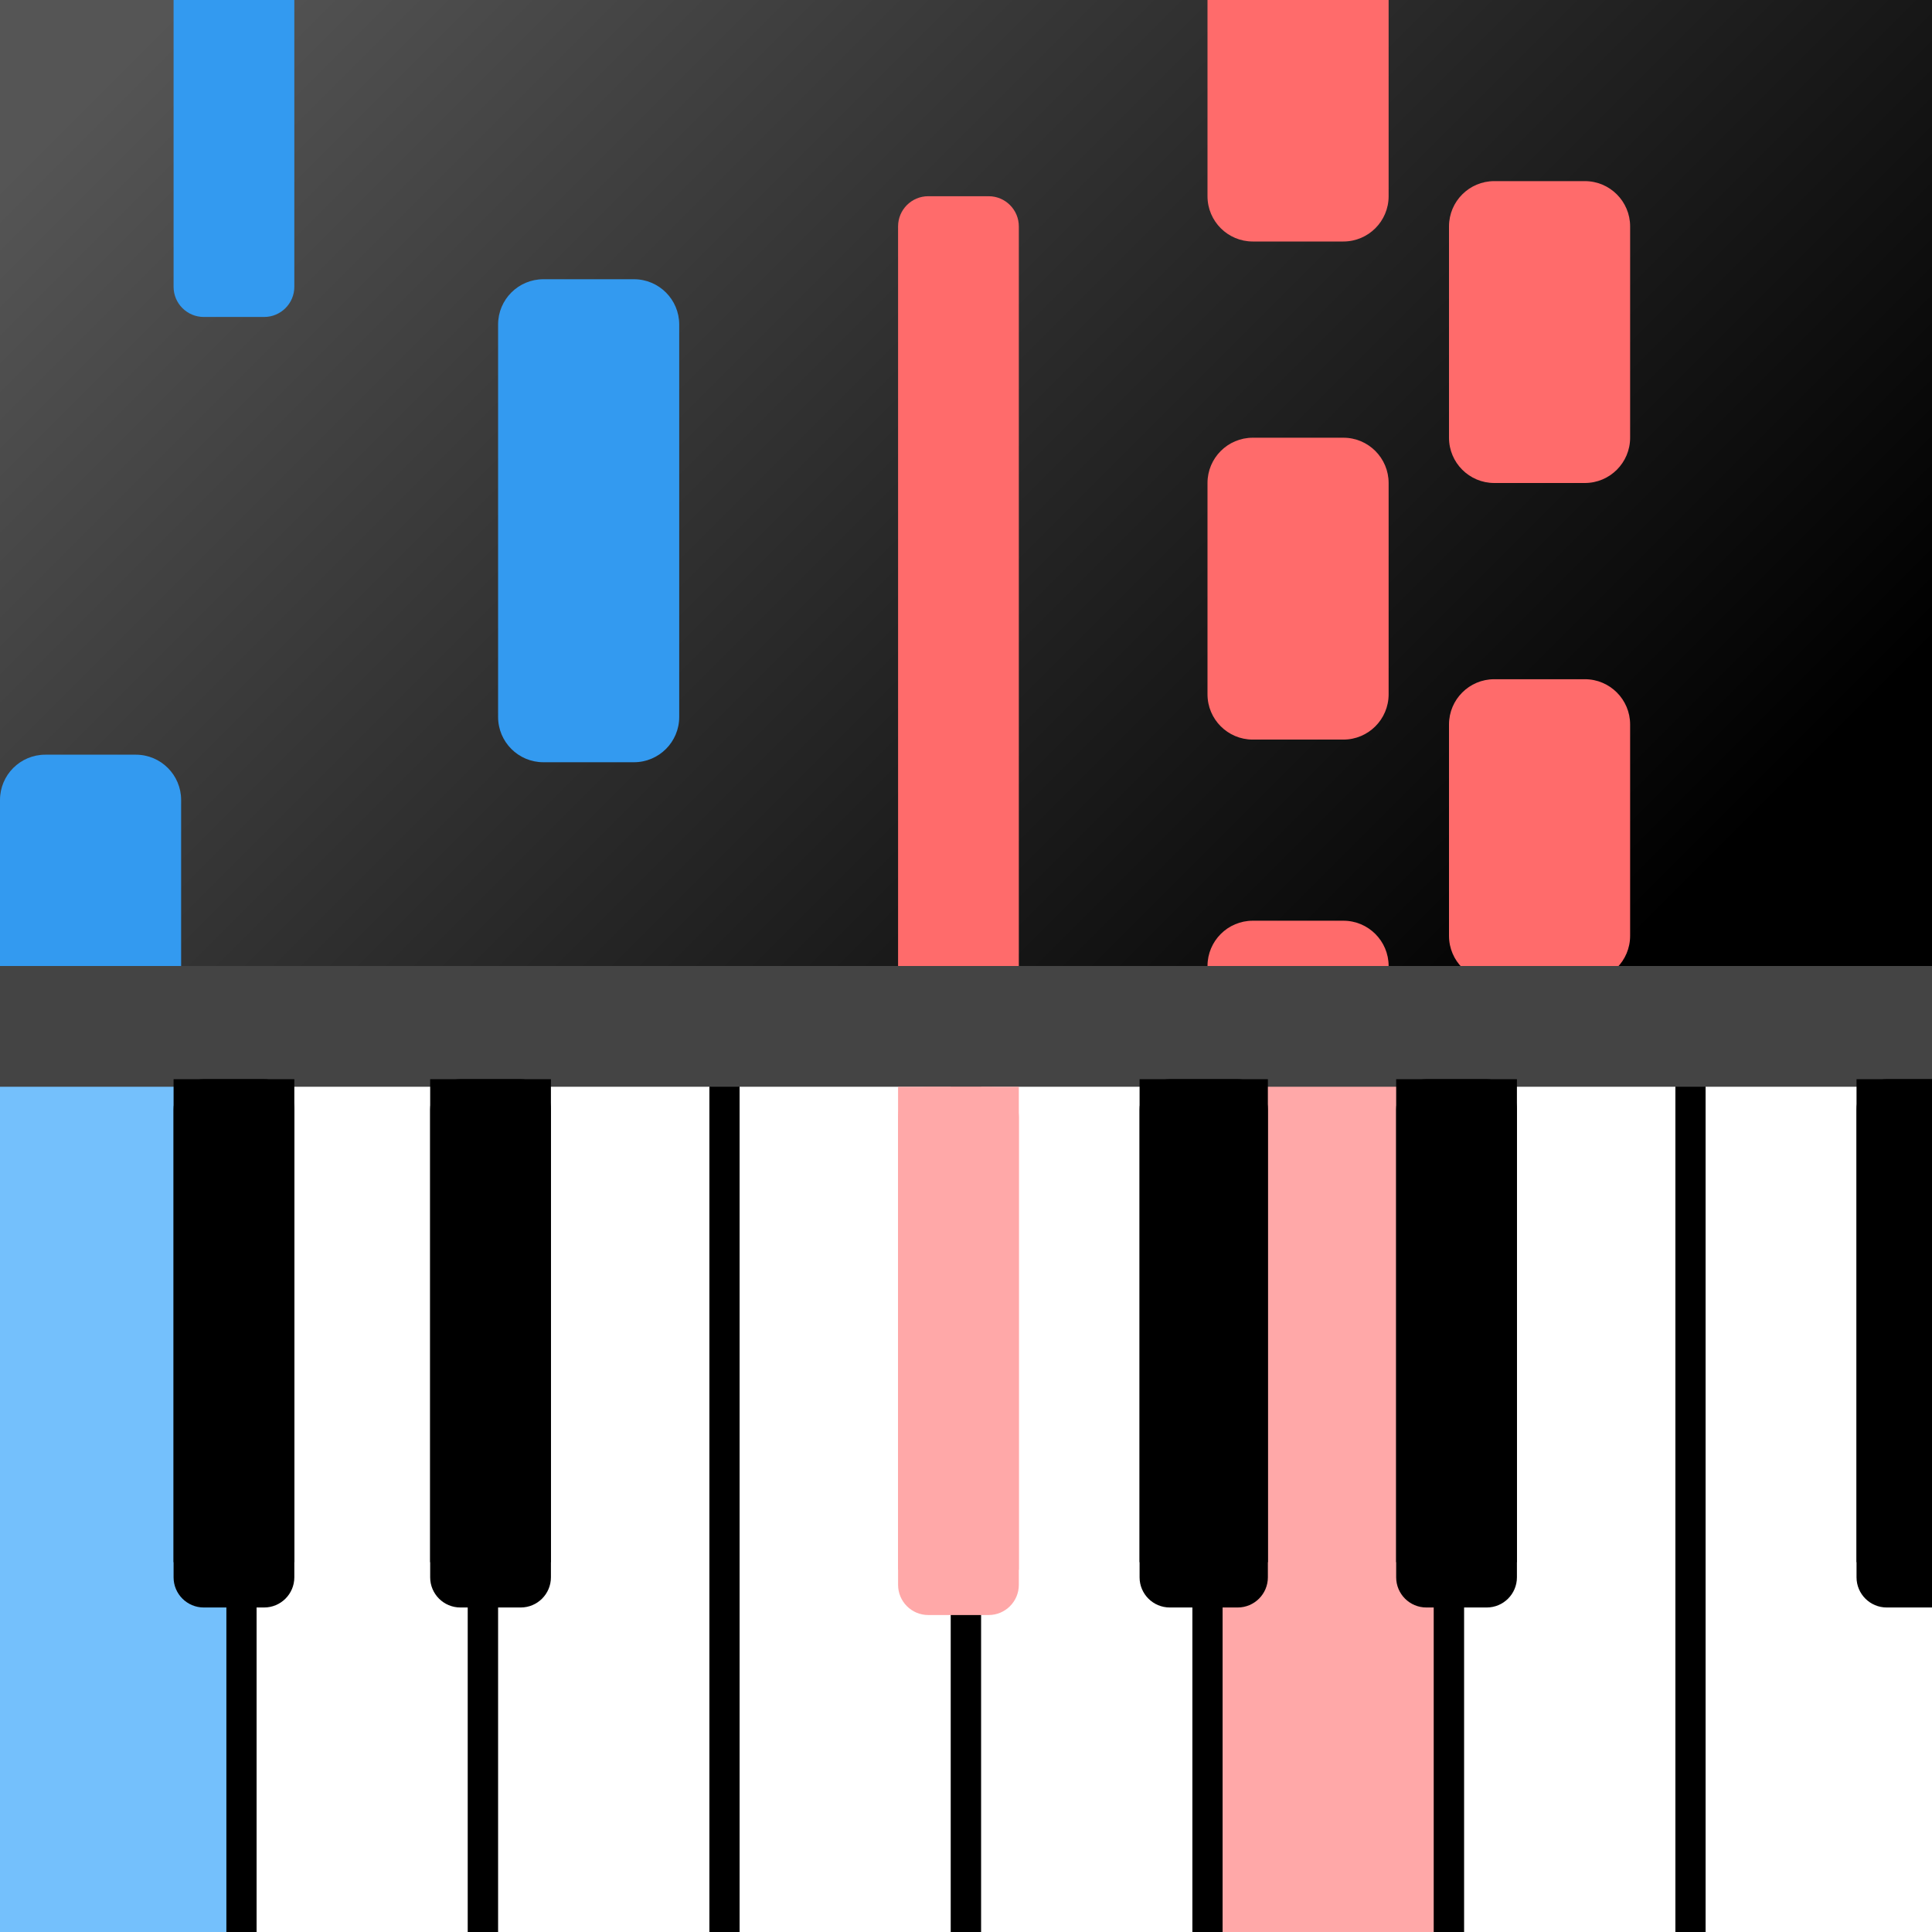
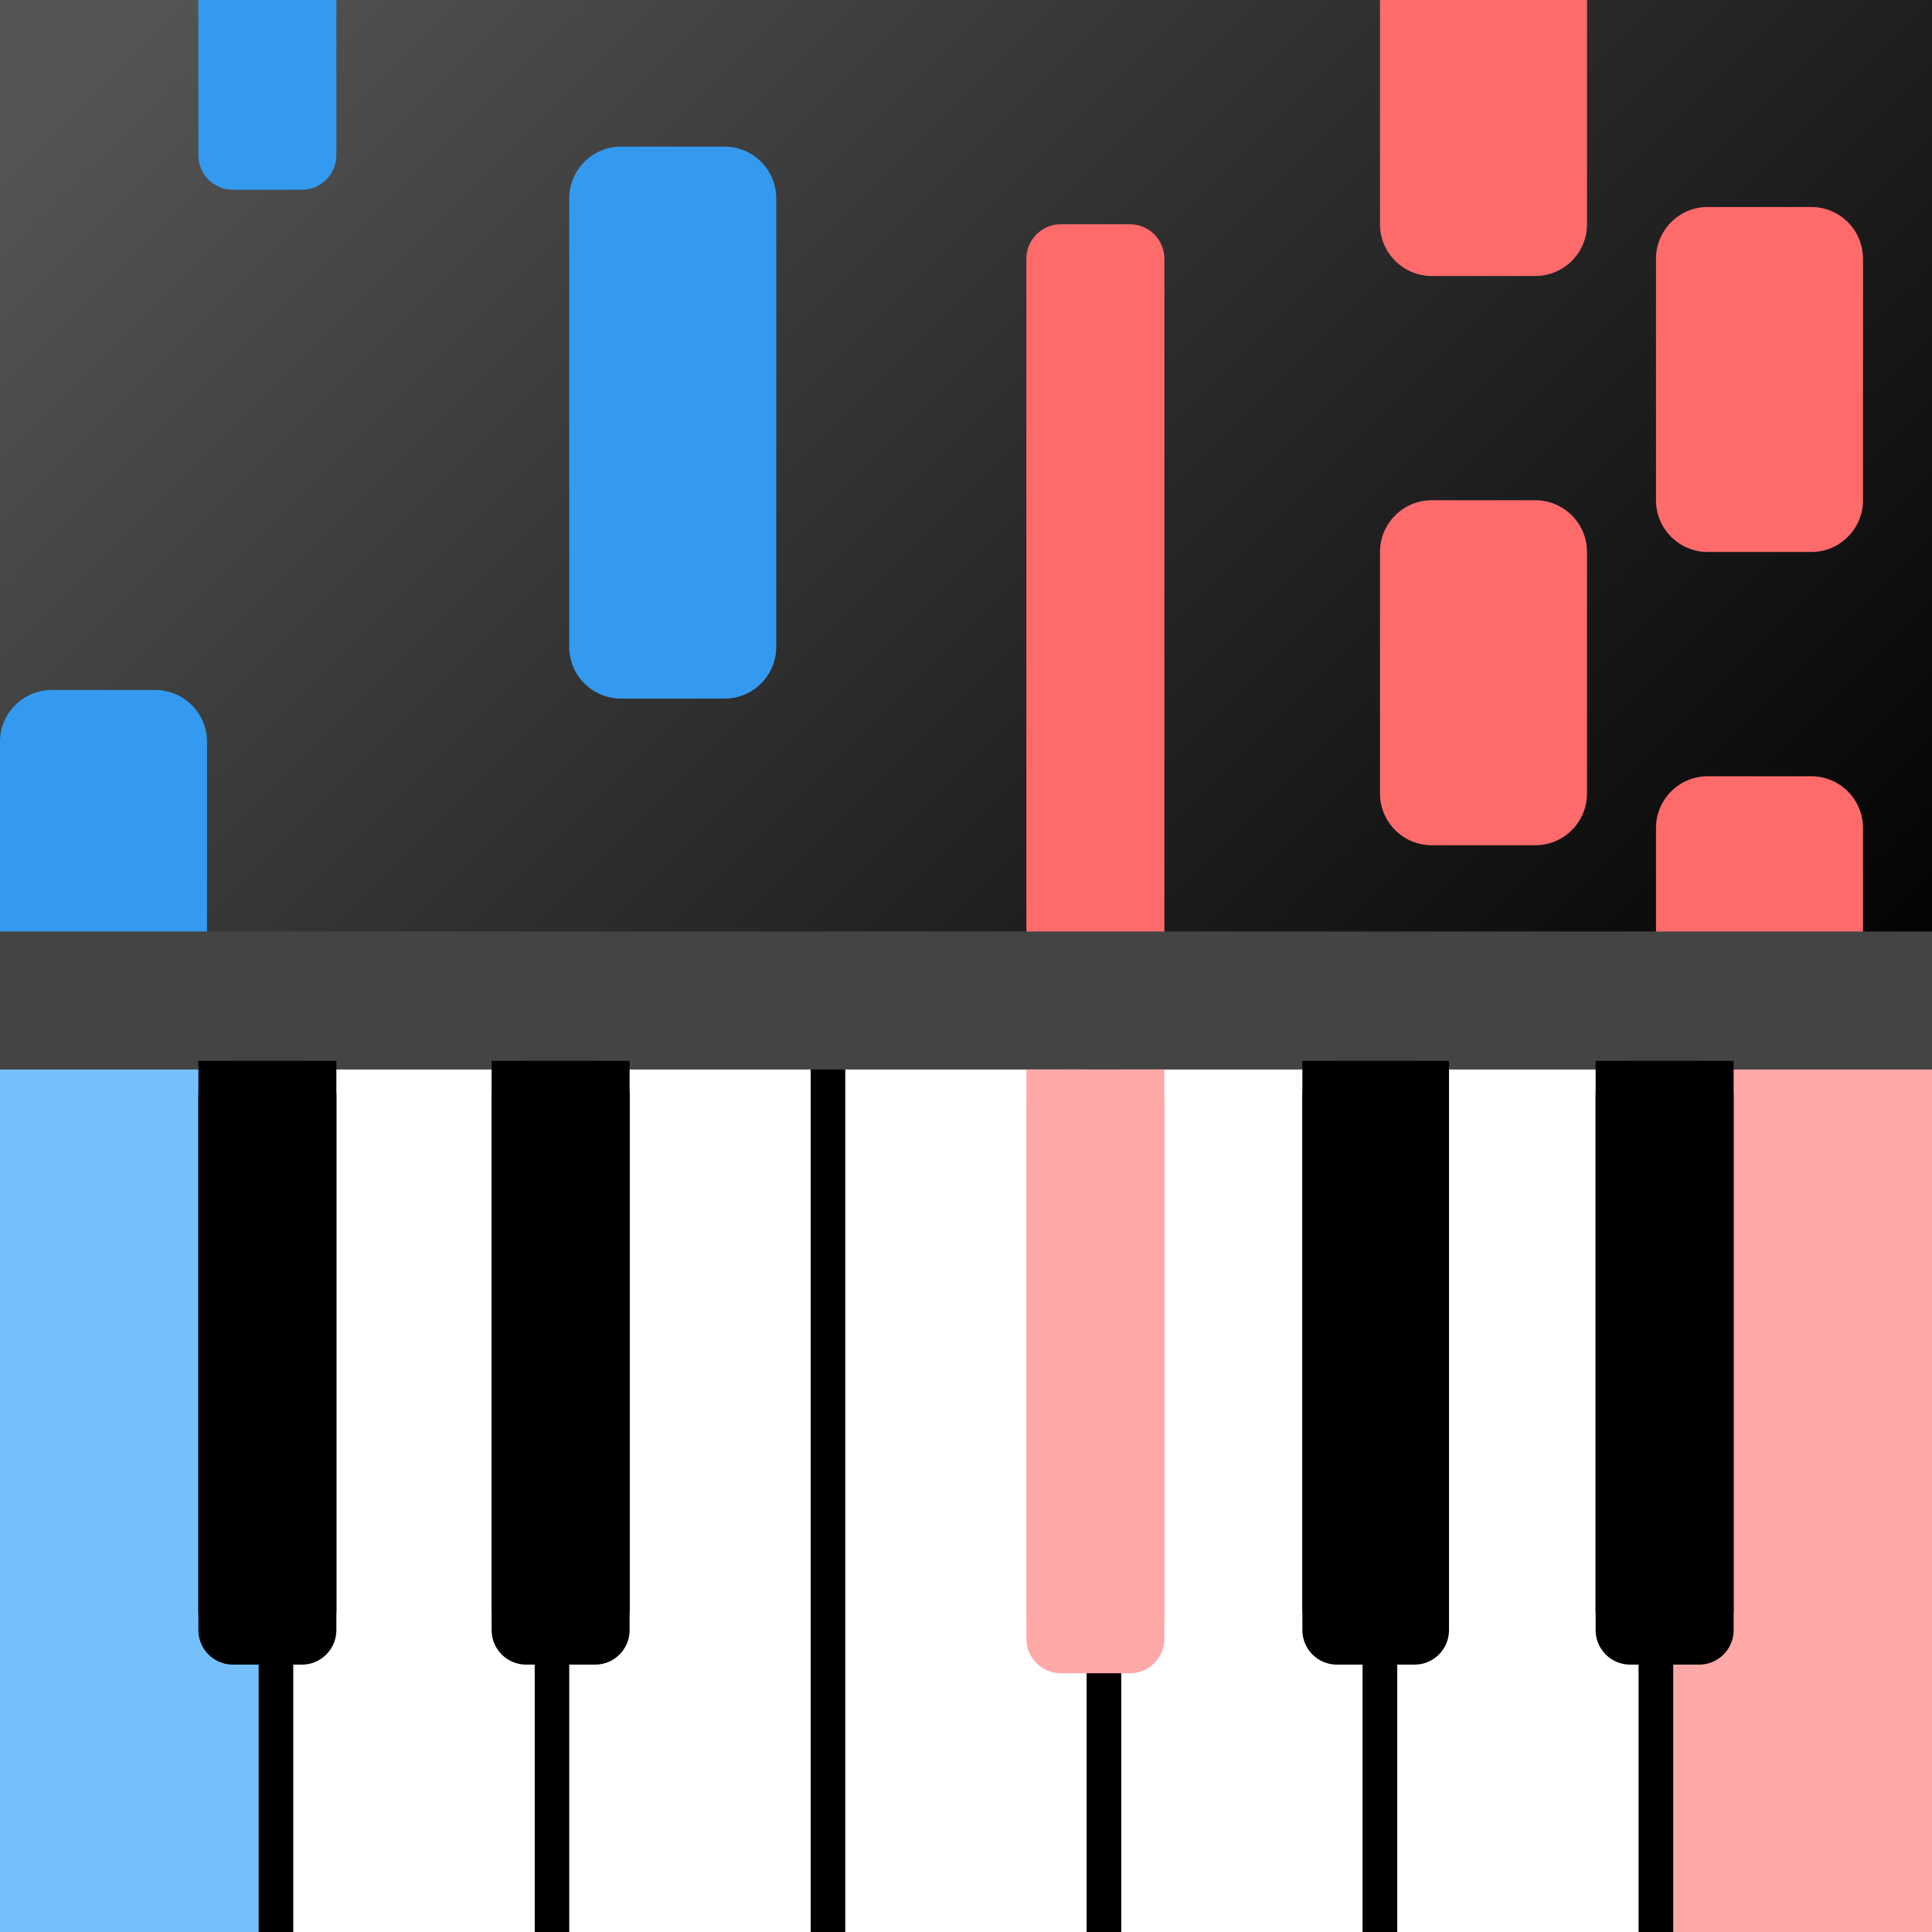
- <svg xmlns="http://www.w3.org/2000/svg" version="1.1" width="512" height="512" viewBox="0 0 256 256">
+ <svg xmlns="http://www.w3.org/2000/svg" version="1.1" width="1024" height="1024" viewBox="0 0 224 224">
  <defs>
    <linearGradient id="myGradient" gradientTransform="rotate(45)">
      <stop offset="5%" stop-color="#555" />
      <stop offset="95%" stop-color="black" />
    </linearGradient>
  </defs>
  <rect x="0" y="0" width="256" height="256" fill="url('#myGradient')" />
-   <rect x="23" y="-8" width="16" height="50" fill="#339af0" rx="4" />
-   <rect x="66" y="37" width="24" height="64" fill="#339af0" rx="6" />
-   <rect x="0" y="100" width="24" height="128" fill="#339af0" rx="6" />
+   <rect x="23" y="-28" width="16" height="50" fill="#339af0" rx="4" />
+   <rect x="66" y="17" width="24" height="64" fill="#339af0" rx="6" />
+   <rect x="0" y="80" width="24" height="128" fill="#339af0" rx="6" />
  <rect x="160" y="-8" width="24" height="40" fill="#ff6b6b" rx="6" />
  <rect x="192" y="24" width="24" height="40" fill="#ff6b6b" rx="6" />
  <rect x="160" y="58" width="24" height="40" fill="#ff6b6b" rx="6" />
  <rect x="192" y="90" width="24" height="40" fill="#ff6b6b" rx="6" />
  <rect x="160" y="122" width="24" height="40" fill="#ff6b6b" rx="6" />
  <rect x="119" y="26" width="16" height="138" fill="#ff6b6b" rx="4" />
-   <rect x="-2" y="140" width="34" height="128" fill="#74c0fc" stroke-width="4" stroke="black" />
-   <rect x="32" y="140" width="32" height="128" fill="white" stroke-width="4" stroke="black" />
-   <rect x="64" y="140" width="32" height="128" fill="white" stroke-width="4" stroke="black" />
-   <rect x="96" y="140" width="32" height="128" fill="white" stroke-width="4" stroke="black" />
-   <rect x="128" y="140" width="32" height="128" fill="white" stroke-width="4" stroke="black" />
-   <rect x="160" y="140" width="32" height="128" fill="#ffa8a8" stroke-width="4" stroke="black" />
-   <rect x="192" y="140" width="32" height="128" fill="white" stroke-width="4" stroke="black" />
-   <rect x="224" y="140" width="34" height="128" fill="white" stroke-width="4" stroke="black" />
-   <rect x="0" y="128" width="256" height="16" fill="#444" />
-   <rect x="23" y="143" width="16" height="70" fill="black" rx="4" />
-   <rect x="23" y="143" width="16" height="64" fill="black" />
-   <rect x="57" y="143" width="16" height="70" fill="black" rx="4" />
-   <rect x="57" y="143" width="16" height="64" fill="black" />
-   <rect x="119" y="144" width="16" height="70" fill="#ffa8a8" rx="4" />
-   <rect x="119" y="144" width="16" height="64" fill="#ffa8a8" />
-   <rect x="151" y="143" width="17" height="70" fill="black" rx="4" />
-   <rect x="151" y="143" width="17" height="64" fill="black" />
-   <rect x="185" y="143" width="16" height="70" fill="black" rx="4" />
-   <rect x="185" y="143" width="16" height="64" fill="black" />
-   <rect x="246" y="143" width="16" height="70" fill="black" rx="4" />
-   <rect x="246" y="143" width="16" height="64" fill="black" />
+   <rect x="-2" y="120" width="34" height="128" fill="#74c0fc" stroke-width="4" stroke="black" />
+   <rect x="32" y="120" width="32" height="128" fill="white" stroke-width="4" stroke="black" />
+   <rect x="64" y="120" width="32" height="128" fill="white" stroke-width="4" stroke="black" />
+   <rect x="96" y="120" width="32" height="128" fill="white" stroke-width="4" stroke="black" />
+   <rect x="128" y="120" width="32" height="128" fill="white" stroke-width="4" stroke="black" />
+   <rect x="160" y="120" width="32" height="128" fill="white" stroke-width="4" stroke="black" />
+   <rect x="192" y="120" width="34" height="128" fill="#ffa8a8" stroke-width="4" stroke="black" />
+   <rect x="0" y="108" width="256" height="16" fill="#444" />
+   <rect x="23" y="123" width="16" height="70" fill="black" rx="4" />
+   <rect x="23" y="123" width="16" height="64" fill="black" />
+   <rect x="57" y="123" width="16" height="70" fill="black" rx="4" />
+   <rect x="57" y="123" width="16" height="64" fill="black" />
+   <rect x="119" y="124" width="16" height="70" fill="#ffa8a8" rx="4" />
+   <rect x="119" y="124" width="16" height="64" fill="#ffa8a8" />
+   <rect x="151" y="123" width="17" height="70" fill="black" rx="4" />
+   <rect x="151" y="123" width="17" height="64" fill="black" />
+   <rect x="185" y="123" width="16" height="70" fill="black" rx="4" />
+   <rect x="185" y="123" width="16" height="64" fill="black" />
</svg>
